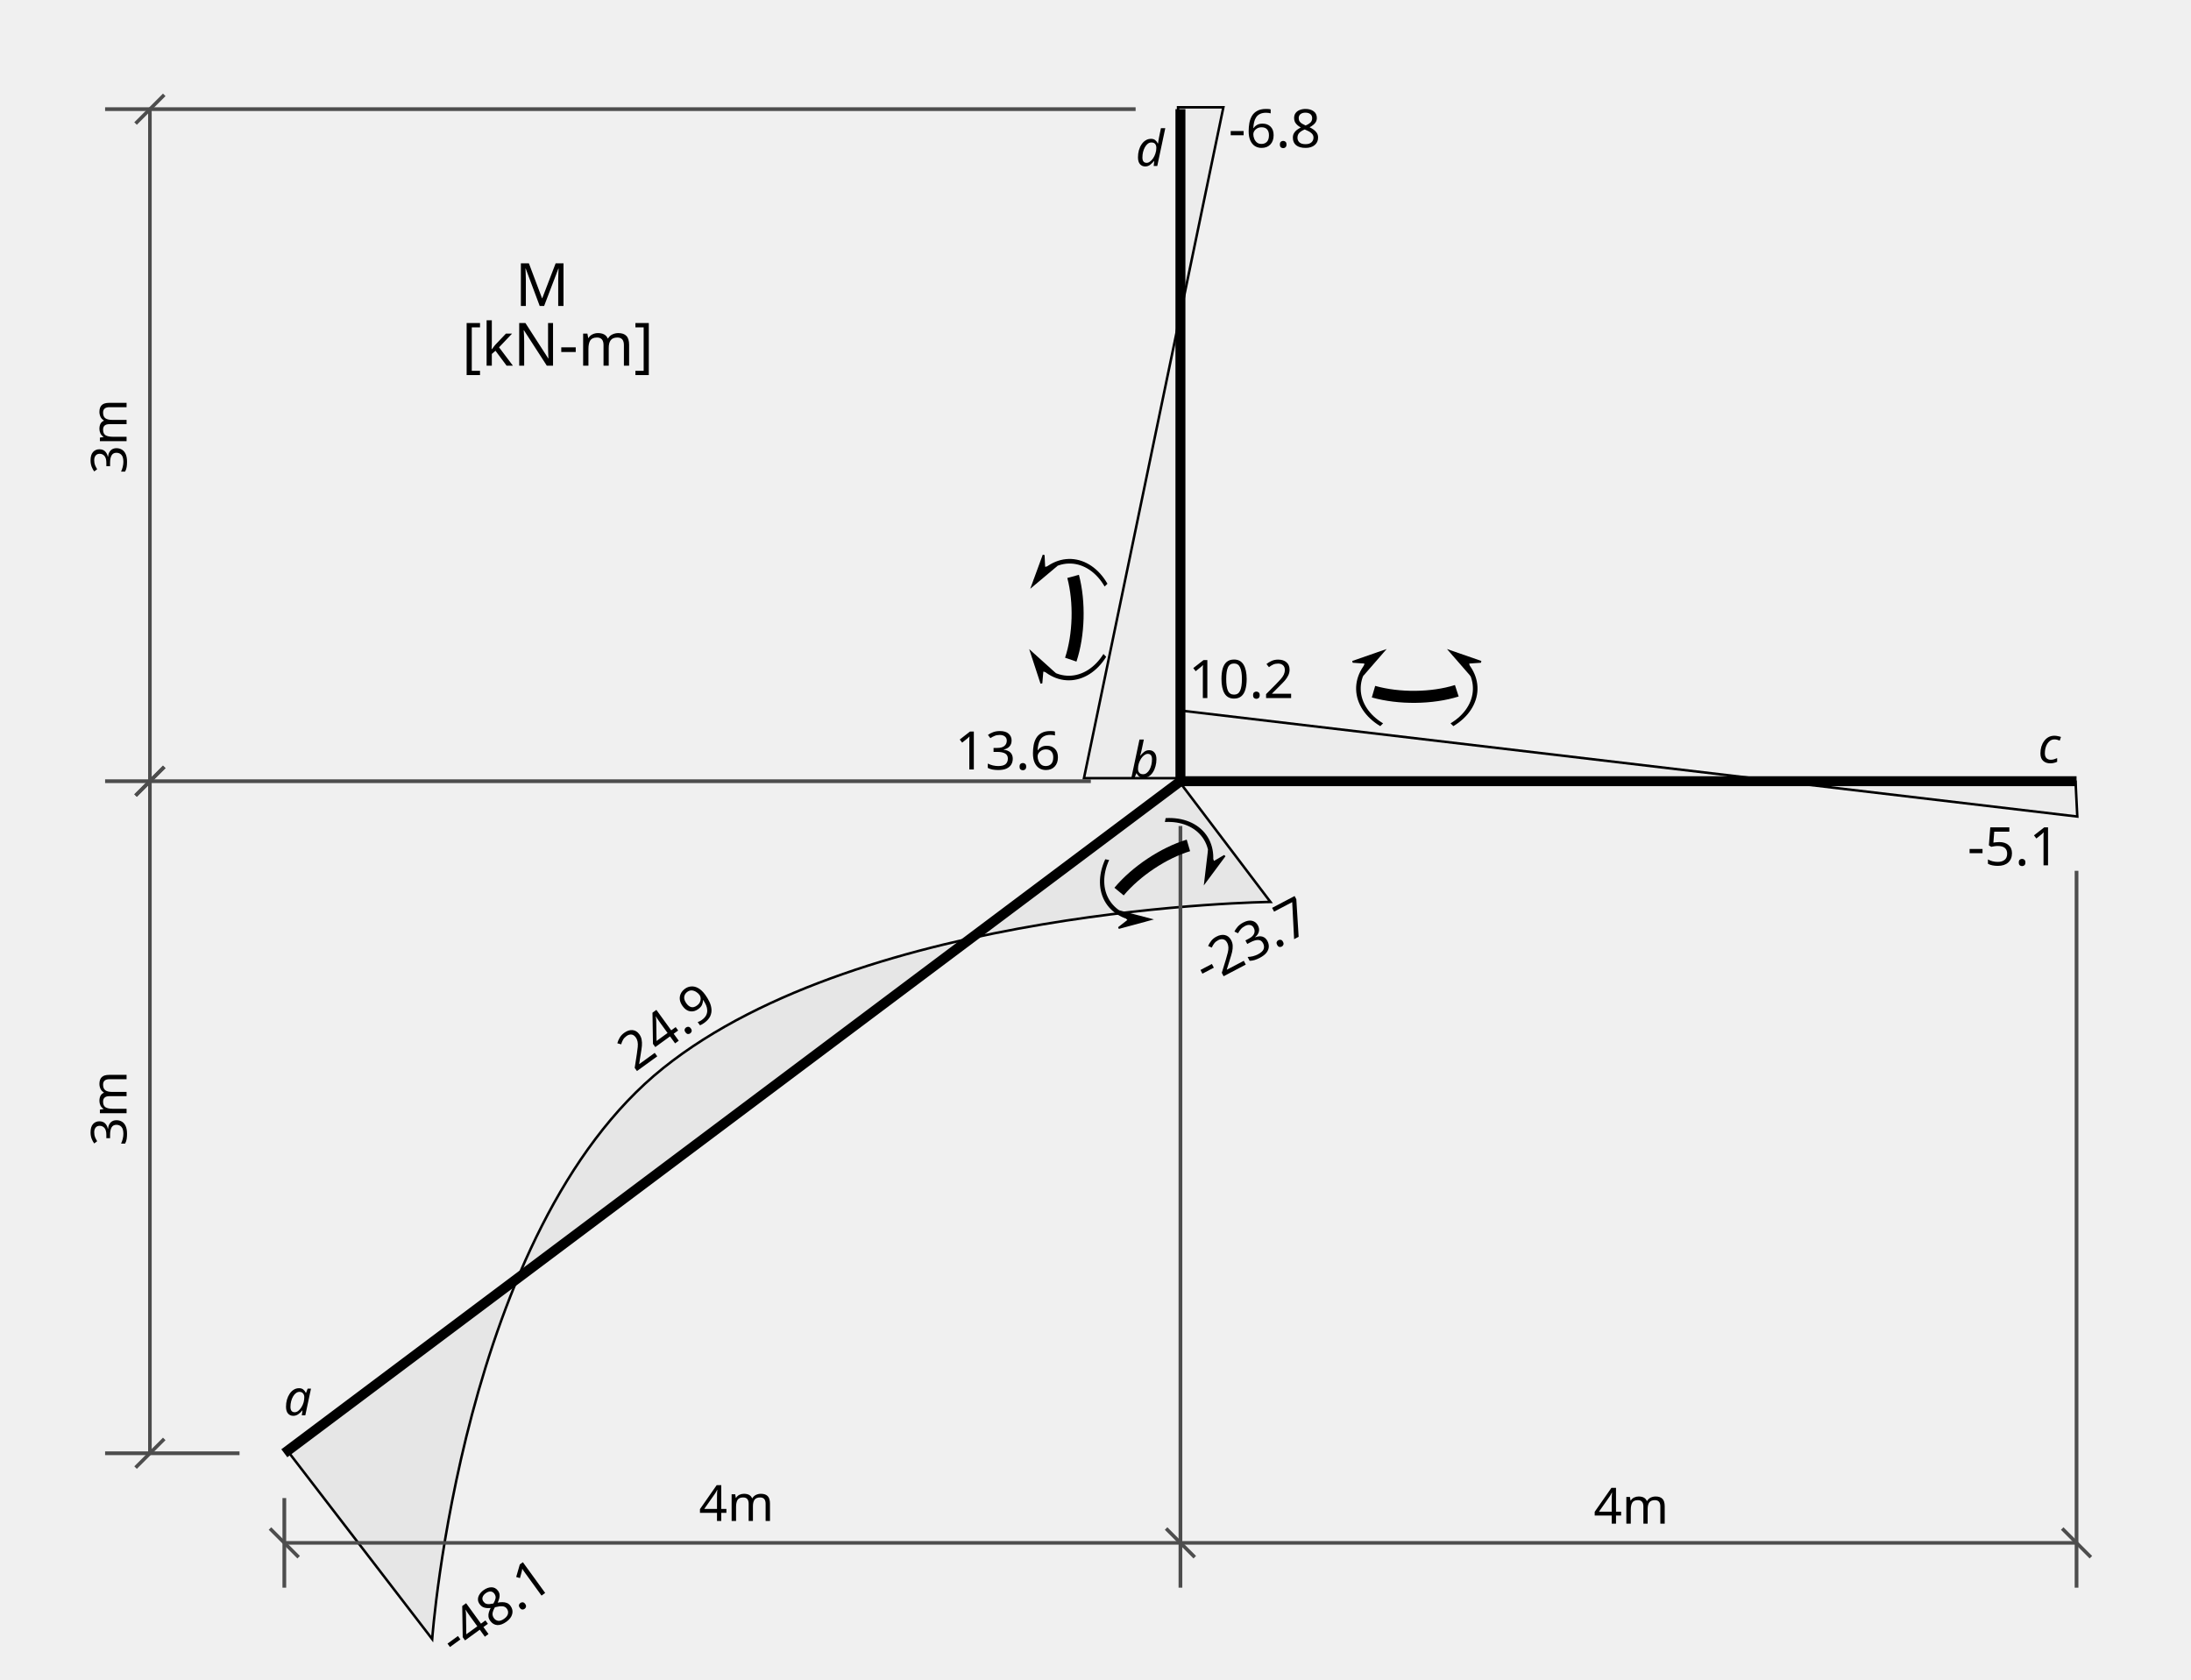
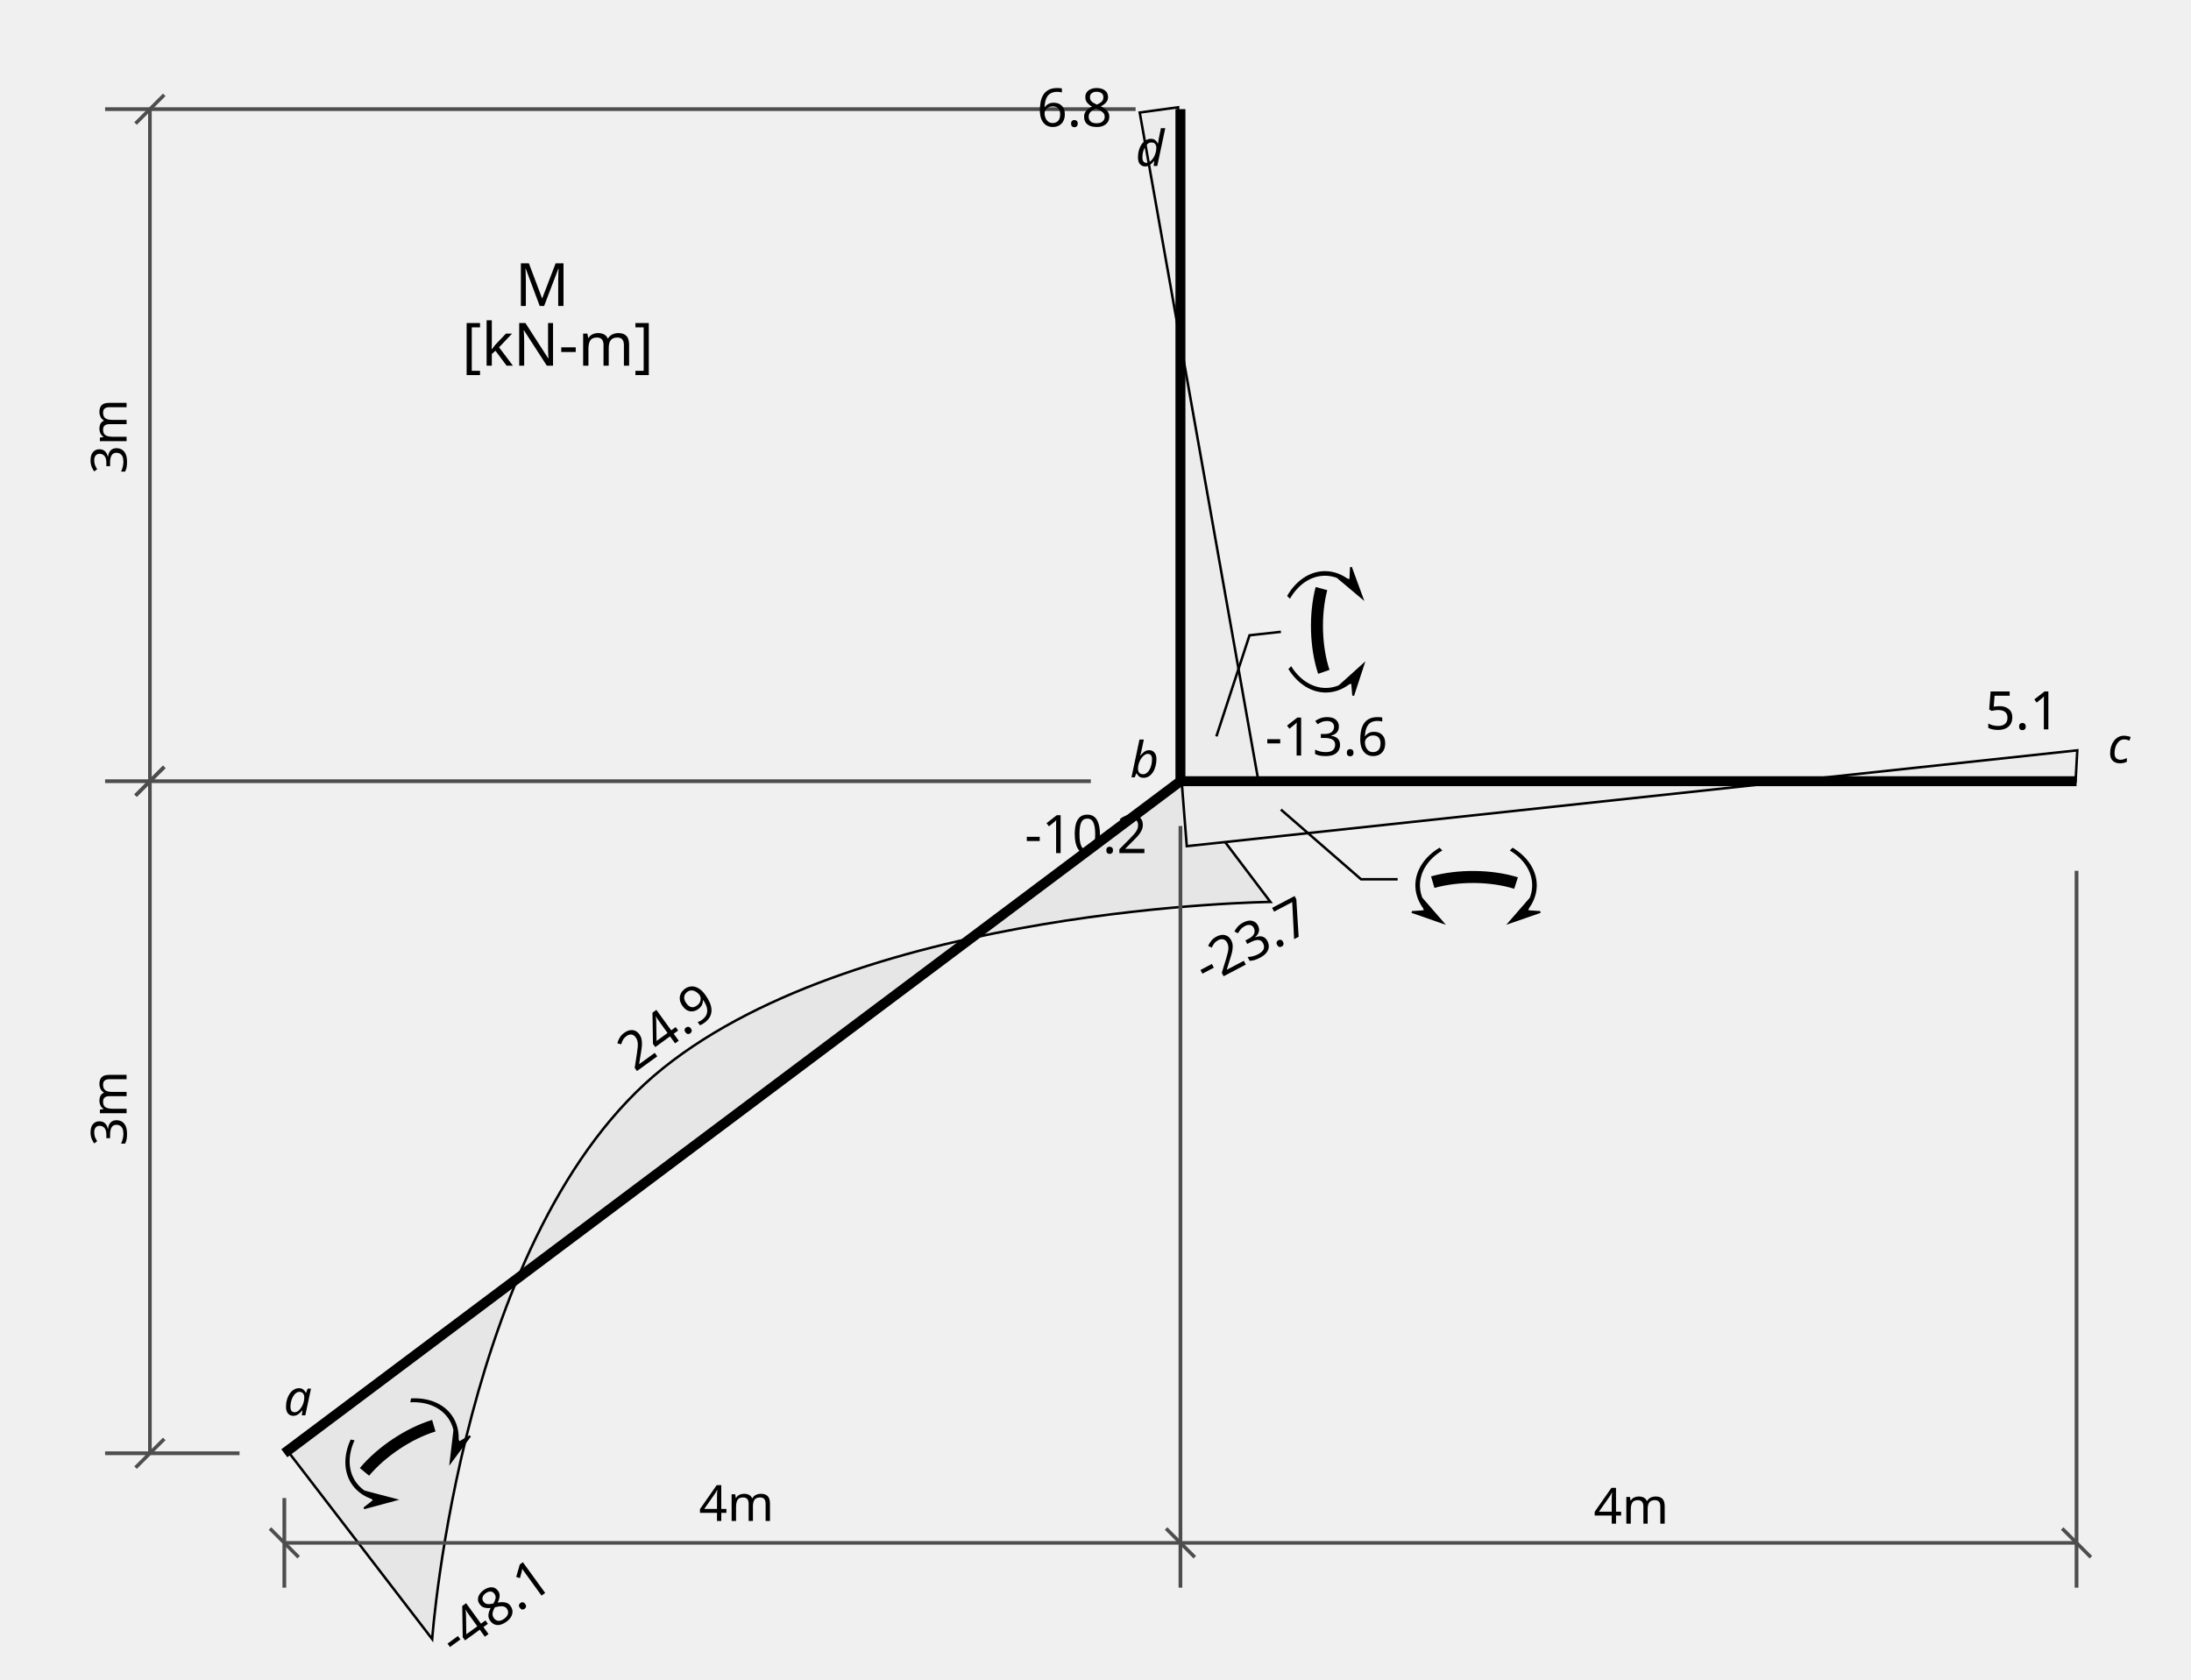
<svg xmlns="http://www.w3.org/2000/svg" width="440.102" height="337.299" id="svg2" version="1.1">
  <defs id="defs4">
    <marker orient="auto" refY="0" refX="0" id="DimensionTick" style="overflow:visible">
      <path d="M 0,0 8,8" style="stroke:#4d4d4d;stroke-width:1px;marker-start:none" transform="translate(-4,-4)" id="path6" />
    </marker>
    <marker orient="auto" refY="0" refX="0" id="TrussNodeS" markerUnits="userSpaceOnUse" style="overflow:visible">
      <circle cx="0" cy="0" r="3" style="fill:#ffffff;stroke:#000000;stroke-width:1" id="circle9" />
    </marker>
    <marker orient="auto" refY="0" refX="0" id="TrussNodeM" markerUnits="userSpaceOnUse" style="overflow:visible">
      <circle cx="0" cy="0" r="4" style="fill:#ffffff;stroke:#000000;stroke-width:1" id="circle12" />
    </marker>
    <pattern id="black-stripes-on-red" x="0" y="0" width="18" height="18" patternUnits="userSpaceOnUse">
      <path id="path3006" d="M 0,0 18,0 18,18 0,18 z" style="fill:#ff0000;stroke:none" />
      <path id="path3008" d="M 0,9 9,0 11,0 0,11 z" style="fill:#000000;stroke:none" />
      <path id="path5234" d="m 9,18 9,-9 0,2 -7,7 z" style="fill:#000000;stroke:none" />
    </pattern>
    <pattern patternUnits="userSpaceOnUse" width="36" height="83.375" patternTransform="translate(216,485.362)" id="pattern4380">
      <g id="g4376" transform="translate(-216,-485.362)">
        <polygon style="fill:#f0f0f0;stroke:none;visibility:visible" points="360,0 0,0 0,-12 360,-12 " class="dload" id="polygon3581-2" transform="matrix(0.1,0,0,6.75,216,566.362)" />
        <path style="fill:none;stroke:#000000;stroke-width:1.587;marker-end:url(#CLArrowEnd);visibility:visible" class="cload" d="m 234,485.362 0,78.625" id="path3627-7" />
      </g>
    </pattern>
    <marker refY="3" refX="7" viewBox="0 0 10 6" orient="auto" markerHeight="6" markerWidth="10" markerUnits="userSpaceOnUse" id="CLArrowEnd">
      <path id="path3451" d="M 0,0 10,3 0,6 2,3 z" />
    </marker>
    <marker orient="auto" refY="0" refX="0" id="Arrow1Send" style="overflow:visible">
      <path id="path3878" d="M 0,0 5,-5 -12.5,0 5,5 0,0 z" style="fill-rule:evenodd;stroke:#000000;stroke-width:1pt;marker-start:none" transform="matrix(-0.2,0,0,-0.2,-1.2,0)" />
    </marker>
    <marker orient="auto" refY="0" refX="0" id="Arrow1Mstart" style="overflow:visible">
      <path id="path14708" d="M 0,0 5,-5 -12.5,0 5,5 Z" style="fill-rule:evenodd;stroke:#000000;stroke-width:1pt;marker-start:none" transform="matrix(0.4,0,0,0.4,4,0)" />
    </marker>
    <marker orient="auto" refY="0" refX="0" id="marker626" style="overflow:visible">
      <path id="path624" d="M 0,0 5,-5 -12.5,0 5,5 Z" style="fill-rule:evenodd;stroke:#000000;stroke-width:1pt;marker-start:none" transform="matrix(0.4,0,0,0.4,4,0)" />
    </marker>
    <marker orient="auto" refY="0" refX="0" id="Arrow1Mend" style="overflow:visible">
      <path id="path14711" d="M 0,0 5,-5 -12.5,0 5,5 Z" style="fill-rule:evenodd;stroke:#000000;stroke-width:1pt;marker-start:none" transform="matrix(-0.4,0,0,-0.4,-4,0)" />
    </marker>
    <marker orient="auto" refY="0" refX="0" id="marker784" style="overflow:visible">
      <path id="path782" d="M 0,0 5,-5 -12.5,0 5,5 Z" style="fill-rule:evenodd;stroke:#000000;stroke-width:1pt;marker-start:none" transform="matrix(-0.4,0,0,-0.4,-4,0)" />
    </marker>
    <marker orient="auto" refY="0" refX="0" id="Arrow1Mend-3" style="overflow:visible">
      <path id="path14711-6" d="M 0,0 5,-5 -12.5,0 5,5 Z" style="fill-rule:evenodd;stroke:#000000;stroke-width:1pt;marker-start:none" transform="matrix(-0.4,0,0,-0.4,-4,0)" />
    </marker>
    <marker orient="auto" refY="0" refX="0" id="marker784-7" style="overflow:visible">
      <path id="path782-5" d="M 0,0 5,-5 -12.5,0 5,5 Z" style="fill-rule:evenodd;stroke:#000000;stroke-width:1pt;marker-start:none" transform="matrix(-0.4,0,0,-0.4,-4,0)" />
    </marker>
    <marker orient="auto" refY="0" refX="0" id="Arrow1Mend-9" style="overflow:visible">
      <path id="path14711-1" d="M 0,0 5,-5 -12.5,0 5,5 Z" style="fill-rule:evenodd;stroke:#000000;stroke-width:1pt;marker-start:none" transform="matrix(-0.4,0,0,-0.4,-4,0)" />
    </marker>
    <marker orient="auto" refY="0" refX="0" id="marker842" style="overflow:visible">
      <path id="path840" d="M 0,0 5,-5 -12.5,0 5,5 Z" style="fill-rule:evenodd;stroke:#000000;stroke-width:1pt;marker-start:none" transform="matrix(-0.4,0,0,-0.4,-4,0)" />
    </marker>
  </defs>
  <g id="layer1" transform="translate(-167.8884,-175.4385)">
    <path style="color:#000000;clip-rule:nonzero;display:inline;overflow:visible;visibility:visible;opacity:1;isolation:auto;mix-blend-mode:normal;color-interpolation:sRGB;color-interpolation-filters:linearRGB;solid-color:#000000;solid-opacity:1;fill:#e6e6e6;fill-opacity:1;fill-rule:evenodd;stroke:#000000;stroke-width:0.5;stroke-linecap:butt;stroke-linejoin:miter;stroke-miterlimit:4;stroke-dasharray:none;stroke-dashoffset:0;stroke-opacity:1;color-rendering:auto;image-rendering:auto;shape-rendering:auto;text-rendering:auto;enable-background:accumulate" d="m 404.524,332.11 18.553,24.504 c 0,0 -81.508,0.914 -121.987,33.386 -40.479,32.472 -46.389,114.686 -46.389,114.686 l -29.054,-37.806 z" id="path746" />
-     <path style="color:#000000;clip-rule:nonzero;display:inline;overflow:visible;visibility:visible;opacity:1;isolation:auto;mix-blend-mode:normal;color-interpolation:sRGB;color-interpolation-filters:linearRGB;solid-color:#000000;solid-opacity:1;fill:#ececec;fill-opacity:1;fill-rule:evenodd;stroke:#000000;stroke-width:0.5;stroke-linecap:butt;stroke-linejoin:miter;stroke-miterlimit:4;stroke-dasharray:none;stroke-dashoffset:0;stroke-opacity:1;color-rendering:auto;image-rendering:auto;shape-rendering:auto;text-rendering:auto;enable-background:accumulate" d="m 405.224,331.76 -19.603,10e-6 28.004,-134.77 h -9.101 z" id="path744" />
-     <path style="color:#000000;clip-rule:nonzero;display:inline;overflow:visible;visibility:visible;opacity:1;isolation:auto;mix-blend-mode:normal;color-interpolation:sRGB;color-interpolation-filters:linearRGB;solid-color:#000000;solid-opacity:1;fill:#ececec;fill-opacity:1;fill-rule:evenodd;stroke:#000000;stroke-width:0.5;stroke-linecap:butt;stroke-linejoin:miter;stroke-miterlimit:4;stroke-dasharray:none;stroke-dashoffset:0;stroke-opacity:1;color-rendering:auto;image-rendering:auto;shape-rendering:auto;text-rendering:auto;enable-background:accumulate" d="m 404.524,318.108 180.627,21.353 -0.35,-7.001 -179.577,-0.35 z" id="path742" />
+     <path style="color:#000000;clip-rule:nonzero;display:inline;overflow:visible;visibility:visible;opacity:1;isolation:auto;mix-blend-mode:normal;color-interpolation:sRGB;color-interpolation-filters:linearRGB;solid-color:#000000;solid-opacity:1;fill:#ececec;fill-opacity:1;fill-rule:evenodd;stroke:#000000;stroke-width:0.5;stroke-linecap:butt;stroke-linejoin:miter;stroke-miterlimit:4;stroke-dasharray:none;stroke-dashoffset:0;stroke-opacity:1;color-rendering:auto;image-rendering:auto;shape-rendering:auto;text-rendering:auto;enable-background:accumulate" d="m 405.224,331.76 15.402,0.35 -23.804,-134.07 7.701,-1.05 z" id="path744" />
+     <path style="color:#000000;clip-rule:nonzero;display:inline;overflow:visible;visibility:visible;opacity:1;isolation:auto;mix-blend-mode:normal;color-interpolation:sRGB;color-interpolation-filters:linearRGB;solid-color:#000000;solid-opacity:1;fill:#ececec;fill-opacity:1;fill-rule:evenodd;stroke:#000000;stroke-width:0.5;stroke-linecap:butt;stroke-linejoin:miter;stroke-miterlimit:4;stroke-dasharray:none;stroke-dashoffset:0;stroke-opacity:1;color-rendering:auto;image-rendering:auto;shape-rendering:auto;text-rendering:auto;enable-background:accumulate" d="m 406.274,345.412 178.877,-19.253 -0.35,6.301 -179.577,-0.35 z" id="path742" />
    <path style="fill:none;stroke:#000000;stroke-width:2;stroke-linecap:butt;stroke-linejoin:miter;stroke-miterlimit:4;stroke-opacity:1;stroke-dasharray:none;stroke-dashoffset:0" d="m 225,405 180,-135 180,0" id="path3005" transform="translate(0,62.362)" />
    <path style="fill:none;stroke:#4d4d4d;stroke-width:0.75;stroke-linecap:butt;stroke-linejoin:miter;stroke-miterlimit:4;stroke-opacity:1;stroke-dasharray:none;stroke-dashoffset:0" d="m 225,414 0,18" id="path3447" transform="translate(0,62.362)" />
    <path style="fill:none;stroke:#4d4d4d;stroke-width:0.75;stroke-linecap:butt;stroke-linejoin:miter;stroke-miterlimit:4;stroke-opacity:1;stroke-dasharray:none;stroke-dashoffset:0" d="m 405,279 0,153" id="path3449" transform="translate(0,62.362)" />
    <path style="fill:none;stroke:#4d4d4d;stroke-width:0.75;stroke-linecap:butt;stroke-linejoin:miter;stroke-miterlimit:4;stroke-opacity:1;stroke-dasharray:none;stroke-dashoffset:0" d="m 585,288 0,144" id="path3452" transform="translate(0,62.362)" />
    <path style="fill:none;stroke:#4d4d4d;stroke-width:0.72;stroke-linecap:butt;stroke-linejoin:miter;stroke-miterlimit:4;stroke-opacity:1;stroke-dasharray:none;stroke-dashoffset:0;marker-start:url(#DimensionTick);marker-mid:url(#DimensionTick);marker-end:url(#DimensionTick)" d="m 225,423 180,0 180,0" id="path3454" transform="translate(0,62.362)" />
    <path style="fill:none;stroke:#4d4d4d;stroke-width:0.75;stroke-linecap:butt;stroke-linejoin:miter;stroke-miterlimit:4;stroke-opacity:1;stroke-dasharray:none;stroke-dashoffset:0" d="m 216,405 -27,0" id="path3456" transform="translate(0,62.362)" />
    <path style="fill:none;stroke:#4d4d4d;stroke-width:0.75;stroke-linecap:butt;stroke-linejoin:miter;stroke-miterlimit:4;stroke-opacity:1;stroke-dasharray:none;stroke-dashoffset:0" d="m 387,270 -198,0" id="path3458" transform="translate(0,62.362)" />
    <path style="fill:none;stroke:#4d4d4d;stroke-width:0.72;stroke-linecap:butt;stroke-linejoin:miter;stroke-miterlimit:4;stroke-opacity:1;stroke-dasharray:none;stroke-dashoffset:0;marker-start:url(#DimensionTick);marker-mid:url(#DimensionTick);marker-end:url(#DimensionTick)" d="m 198,270 0,135" id="path3460" transform="translate(0,62.362)" />
    <text xml:space="preserve" style="font-style:normal;font-variant:normal;font-weight:normal;font-stretch:normal;line-height:0%;font-family:Verdana;-inkscape-font-specification:Sans;text-align:start;letter-spacing:0px;word-spacing:0px;writing-mode:lr-tb;text-anchor:start;fill:#000000;fill-opacity:1;stroke:none" x="308.287" y="480.956" id="text4818">
      <tspan id="tspan4820" x="308.287" y="480.956" style="font-size:10px;line-height:1.25">4m</tspan>
    </text>
    <text xml:space="preserve" style="font-style:normal;font-variant:normal;font-weight:normal;font-stretch:normal;line-height:0%;font-family:Verdana;-inkscape-font-specification:Sans;text-align:start;letter-spacing:0px;word-spacing:0px;writing-mode:lr-tb;text-anchor:start;fill:#000000;fill-opacity:1;stroke:none" x="488.009" y="481.5" id="text4822">
      <tspan id="tspan4824" x="488.009" y="481.5" style="font-size:10px;line-height:1.25">4m</tspan>
    </text>
    <text xml:space="preserve" style="font-style:normal;font-variant:normal;font-weight:normal;font-stretch:normal;line-height:0%;font-family:Verdana;-inkscape-font-specification:Sans;text-align:start;letter-spacing:0px;word-spacing:0px;writing-mode:lr-tb;text-anchor:start;fill:#000000;fill-opacity:1;stroke:none" x="-405.616" y="193.31" id="text4826" transform="rotate(-90)">
      <tspan id="tspan4828" x="-405.616" y="193.31" style="font-size:10px;line-height:1.25">3m</tspan>
    </text>
    <text xml:space="preserve" style="font-style:italic;font-variant:normal;font-weight:normal;font-stretch:normal;line-height:0%;font-family:Verdana;-inkscape-font-specification:'Sans Italic';text-align:start;letter-spacing:0px;word-spacing:0px;writing-mode:lr-tb;text-anchor:start;fill:#000000;fill-opacity:1;stroke:none" x="224.854" y="459.747" id="text4830">
      <tspan id="tspan4832" x="224.854" y="459.747" style="font-size:10px;line-height:1.25">a</tspan>
    </text>
-     <text xml:space="preserve" style="font-style:italic;font-variant:normal;font-weight:normal;font-stretch:normal;line-height:0%;font-family:Verdana;-inkscape-font-specification:'Sans Italic';text-align:start;letter-spacing:0px;word-spacing:0px;writing-mode:lr-tb;text-anchor:start;fill:#000000;fill-opacity:1;stroke:none" x="577.262" y="328.68" id="text4838">
-       <tspan id="tspan4840" x="577.262" y="328.68" style="font-size:10px;line-height:1.25">c</tspan>
+     <text xml:space="preserve" style="font-style:italic;font-variant:normal;font-weight:normal;font-stretch:normal;line-height:0%;font-family:Verdana;-inkscape-font-specification:'Sans Italic';text-align:start;letter-spacing:0px;word-spacing:0px;writing-mode:lr-tb;text-anchor:start;fill:#000000;fill-opacity:1;stroke:none" x="591.262" y="328.68" id="text4838">
+       <tspan id="tspan4840" x="591.262" y="328.68" style="font-size:10px;line-height:1.25">c</tspan>
    </text>
    <path style="fill:none;stroke:#000000;stroke-width:2;stroke-linecap:butt;stroke-linejoin:miter;stroke-miterlimit:4;stroke-opacity:1;stroke-dasharray:none;stroke-dashoffset:0" d="m 234.636,-68.511 0,135" id="path8250" transform="translate(170.3637,265.8733)" />
    <path style="fill:none;stroke:#4d4d4d;stroke-width:0.75;stroke-linecap:butt;stroke-linejoin:miter;stroke-miterlimit:4;stroke-opacity:1;stroke-dasharray:none;stroke-dashoffset:0" d="m 225.636,-68.511 -207,0" id="path8279" transform="translate(170.3637,265.8733)" />
    <path id="path8281" d="m 198,197.372 0,135" style="fill:none;stroke:#4d4d4d;stroke-width:0.72;stroke-linecap:butt;stroke-linejoin:miter;stroke-miterlimit:4;stroke-opacity:1;stroke-dasharray:none;stroke-dashoffset:0;marker-start:url(#DimensionTick);marker-mid:url(#DimensionTick);marker-end:url(#DimensionTick)" />
    <text transform="rotate(-90)" id="text8283" y="193.31" x="-270.626" style="font-style:normal;font-variant:normal;font-weight:normal;font-stretch:normal;line-height:0%;font-family:Verdana;-inkscape-font-specification:Sans;text-align:start;letter-spacing:0px;word-spacing:0px;writing-mode:lr-tb;text-anchor:start;fill:#000000;fill-opacity:1;stroke:none" xml:space="preserve">
      <tspan y="193.31" x="-270.626" id="tspan8285" style="font-size:10px;line-height:1.25">3m</tspan>
    </text>
    <text xml:space="preserve" style="font-style:italic;font-variant:normal;font-weight:normal;font-stretch:normal;line-height:0%;font-family:Verdana;-inkscape-font-specification:'Sans Italic';text-align:start;letter-spacing:0px;word-spacing:0px;writing-mode:lr-tb;text-anchor:start;fill:#000000;fill-opacity:1;stroke:none" x="395.987" y="208.777" id="text8287">
      <tspan id="tspan8289" x="395.987" y="208.777" style="font-size:10px;line-height:1.25">d</tspan>
    </text>
    <text xml:space="preserve" style="font-style:italic;font-variant:normal;font-weight:normal;font-stretch:normal;line-height:0%;font-family:Verdana;-inkscape-font-specification:'Sans Italic';text-align:start;letter-spacing:0px;word-spacing:0px;writing-mode:lr-tb;text-anchor:start;fill:#000000;fill-opacity:1;stroke:none" x="394.882" y="331.585" id="text4834">
      <tspan id="tspan4836" x="394.882" y="331.585" style="font-size:10px;line-height:1.25">b</tspan>
    </text>
    <text xml:space="preserve" style="font-style:normal;font-variant:normal;font-weight:normal;font-stretch:normal;font-size:12px;line-height:12px;font-family:Verdana;-inkscape-font-specification:Verdana;text-align:center;letter-spacing:0px;word-spacing:0px;text-anchor:middle;fill:#000000;fill-opacity:1;stroke:none;stroke-width:1px;stroke-linecap:butt;stroke-linejoin:miter;stroke-opacity:1" x="287.722" y="236.895" id="text684">
      <tspan id="tspan682" x="287.722" y="236.895">M</tspan>
      <tspan x="287.722" y="248.895" id="tspan686">[kN-m]</tspan>
    </text>
-     <text xml:space="preserve" style="font-style:normal;font-variant:normal;font-weight:normal;font-stretch:normal;font-size:10.667px;line-height:10.667px;font-family:Verdana;-inkscape-font-specification:Verdana;letter-spacing:0px;word-spacing:0px;fill:#000000;fill-opacity:1;stroke:none;stroke-width:1px;stroke-linecap:butt;stroke-linejoin:miter;stroke-opacity:1" x="359.717" y="330.009" id="text750">
-       <tspan id="tspan748" x="359.717" y="330.009">13.6</tspan>
+     <text xml:space="preserve" style="font-style:normal;font-variant:normal;font-weight:normal;font-stretch:normal;font-size:10.667px;line-height:10.667px;font-family:Verdana;-inkscape-font-specification:Verdana;letter-spacing:0px;word-spacing:0px;fill:#000000;fill-opacity:1;stroke:none;stroke-width:1px;stroke-linecap:butt;stroke-linejoin:miter;stroke-opacity:1" x="422.027" y="327.209" id="text750">
+       <tspan id="tspan748" x="422.027" y="327.209">-13.6</tspan>
    </text>
-     <text xml:space="preserve" style="font-style:normal;font-variant:normal;font-weight:normal;font-stretch:normal;font-size:10.667px;line-height:10.667px;font-family:Verdana;-inkscape-font-specification:Verdana;letter-spacing:0px;word-spacing:0px;fill:#000000;fill-opacity:1;stroke:none;stroke-width:1px;stroke-linecap:butt;stroke-linejoin:miter;stroke-opacity:1" x="414.676" y="205.041" id="text754">
-       <tspan id="tspan752" x="414.676" y="205.041">-6.8</tspan>
+     <text xml:space="preserve" style="font-style:normal;font-variant:normal;font-weight:normal;font-stretch:normal;font-size:10.667px;line-height:10.667px;font-family:Verdana;-inkscape-font-specification:Verdana;letter-spacing:0px;word-spacing:0px;fill:#000000;fill-opacity:1;stroke:none;stroke-width:1px;stroke-linecap:butt;stroke-linejoin:miter;stroke-opacity:1" x="376.17" y="200.84" id="text754">
+       <tspan id="tspan752" x="376.17" y="200.84">6.8</tspan>
    </text>
-     <text xml:space="preserve" style="font-style:normal;font-variant:normal;font-weight:normal;font-stretch:normal;font-size:10.667px;line-height:10.667px;font-family:Verdana;-inkscape-font-specification:Verdana;letter-spacing:0px;word-spacing:0px;fill:#000000;fill-opacity:1;stroke:none;stroke-width:1px;stroke-linecap:butt;stroke-linejoin:miter;stroke-opacity:1" x="406.624" y="315.657" id="text758">
-       <tspan id="tspan756" x="406.624" y="315.657">10.2</tspan>
+     <text xml:space="preserve" style="font-style:normal;font-variant:normal;font-weight:normal;font-stretch:normal;font-size:10.667px;line-height:10.667px;font-family:Verdana;-inkscape-font-specification:Verdana;letter-spacing:0px;word-spacing:0px;fill:#000000;fill-opacity:1;stroke:none;stroke-width:1px;stroke-linecap:butt;stroke-linejoin:miter;stroke-opacity:1" x="373.72" y="346.812" id="text758">
+       <tspan id="tspan756" x="373.72" y="346.812">-10.2</tspan>
    </text>
-     <text xml:space="preserve" style="font-style:normal;font-variant:normal;font-weight:normal;font-stretch:normal;font-size:10.667px;line-height:10.667px;font-family:Verdana;-inkscape-font-specification:Verdana;letter-spacing:0px;word-spacing:0px;fill:#000000;fill-opacity:1;stroke:none;stroke-width:1px;stroke-linecap:butt;stroke-linejoin:miter;stroke-opacity:1" x="563.098" y="349.262" id="text762">
-       <tspan id="tspan760" x="563.098" y="349.262">-5.1</tspan>
+     <text xml:space="preserve" style="font-style:normal;font-variant:normal;font-weight:normal;font-stretch:normal;font-size:10.667px;line-height:10.667px;font-family:Verdana;-inkscape-font-specification:Verdana;letter-spacing:0px;word-spacing:0px;fill:#000000;fill-opacity:1;stroke:none;stroke-width:1px;stroke-linecap:butt;stroke-linejoin:miter;stroke-opacity:1" x="566.599" y="321.958" id="text762">
+       <tspan id="tspan760" x="566.599" y="321.958">5.1</tspan>
    </text>
    <text xml:space="preserve" style="font-style:normal;font-variant:normal;font-weight:normal;font-stretch:normal;font-size:10.667px;line-height:10.667px;font-family:Verdana;-inkscape-font-specification:Verdana;letter-spacing:0px;word-spacing:0px;fill:#000000;fill-opacity:1;stroke:none;stroke-width:1px;stroke-linecap:butt;stroke-linejoin:miter;stroke-opacity:1" x="189.259" y="521.382" id="text766" transform="rotate(-27.73809)">
      <tspan id="tspan764" x="189.259" y="521.382">-23.7</tspan>
    </text>
    <text xml:space="preserve" style="font-style:normal;font-variant:normal;font-weight:normal;font-stretch:normal;font-size:10.667px;line-height:10.667px;font-family:Verdana;-inkscape-font-specification:Verdana;letter-spacing:0px;word-spacing:0px;fill:#000000;fill-opacity:1;stroke:none;stroke-width:1px;stroke-linecap:butt;stroke-linejoin:miter;stroke-opacity:1" x="-88.592" y="563.91" id="text770" transform="rotate(-35.95255)">
      <tspan id="tspan768" x="-88.592" y="563.91">-48.1</tspan>
    </text>
-     <g style="display:inline" transform="matrix(0.6751509,-0.4600061,-0.4530799,-0.6649853,417.2576,1185.494)" id="g16124">
+     <g style="display:inline" transform="matrix(0.6751509,-0.4600061,-0.4530799,-0.6649853,265.6847,1302.061)" id="g16124">
      <path style="fill:none;stroke:#000000;stroke-width:3;stroke-linecap:butt;stroke-miterlimit:4;stroke-dasharray:none;stroke-dashoffset:0;stroke-opacity:1" id="path16126" d="m 568.321,870.398 a 18.351,8.245 0 0 1 -20.481,0.223" />
      <path style="fill:none;stroke:#000000;stroke-width:2.559;stroke-linecap:butt;stroke-miterlimit:4;stroke-dasharray:none;stroke-dashoffset:0;stroke-opacity:1;marker-start:none;marker-end:url(#Arrow1Mend)" id="path16128" d="m 479.47,941.094 a 34.84,33.511 0 0 1 -12.973,-25.414 34.84,33.511 0 0 1 11.891,-25.899" transform="matrix(0.4407414,0,0,0.3464633,338.5283,552.824)" />
      <path transform="matrix(-0.4407414,0,0,0.3464633,778.4517,552.824)" d="m 479.47,941.094 a 34.84,33.511 0 0 1 -12.973,-25.414 34.84,33.511 0 0 1 11.891,-25.899" id="path16130" style="fill:none;stroke:#000000;stroke-width:2.559;stroke-linecap:butt;stroke-miterlimit:4;stroke-dasharray:none;stroke-dashoffset:0;stroke-opacity:1;marker-start:none;marker-end:url(#Arrow1Mend)" />
    </g>
-     <g style="display:inline" transform="matrix(-0.01429007,0.8168416,0.8045425,0.01407491,-309.1801,-168.5326)" id="g16124-3">
+     <g style="display:inline" transform="matrix(0.01429007,0.8168416,-0.8045425,0.01407491,1125.952,-166.0822)" id="g16124-3">
      <path style="fill:none;stroke:#000000;stroke-width:3;stroke-linecap:butt;stroke-miterlimit:4;stroke-dasharray:none;stroke-dashoffset:0;stroke-opacity:1" id="path16126-5" d="m 568.321,870.398 a 18.351,8.245 0 0 1 -20.481,0.223" />
      <path style="fill:none;stroke:#000000;stroke-width:2.559;stroke-linecap:butt;stroke-miterlimit:4;stroke-dasharray:none;stroke-dashoffset:0;stroke-opacity:1;marker-start:none;marker-end:url(#Arrow1Mend-3)" id="path16128-6" d="m 479.47,941.094 a 34.84,33.511 0 0 1 -12.973,-25.414 34.84,33.511 0 0 1 11.891,-25.899" transform="matrix(0.4407414,0,0,0.3464633,338.5283,552.824)" />
      <path transform="matrix(-0.4407414,0,0,0.3464633,778.4517,552.824)" d="m 479.47,941.094 a 34.84,33.511 0 0 1 -12.973,-25.414 34.84,33.511 0 0 1 11.891,-25.899" id="path16130-2" style="fill:none;stroke:#000000;stroke-width:2.559;stroke-linecap:butt;stroke-miterlimit:4;stroke-dasharray:none;stroke-dashoffset:0;stroke-opacity:1;marker-start:none;marker-end:url(#Arrow1Mend-3)" />
    </g>
-     <g style="display:inline" id="g16119" transform="matrix(0.8169666,0,0,0.8046656,-3.786302,-386.1819)">
+     <g style="display:inline" id="g16119" transform="matrix(0.8169666,0,0,-0.8046656,8.115495,1053.202)">
      <path d="m 568.321,870.398 a 18.351,8.245 0 0 1 -20.481,0.223" id="path15507" style="fill:none;stroke:#000000;stroke-width:3;stroke-linecap:butt;stroke-miterlimit:4;stroke-dasharray:none;stroke-dashoffset:0;stroke-opacity:1" />
      <path transform="matrix(0.4407414,0,0,0.3464633,338.5283,552.824)" d="m 479.47,941.094 a 34.84,33.511 0 0 1 -12.973,-25.414 34.84,33.511 0 0 1 11.891,-25.899" id="path15511" style="fill:none;stroke:#000000;stroke-width:2.559;stroke-linecap:butt;stroke-miterlimit:4;stroke-dasharray:none;stroke-dashoffset:0;stroke-opacity:1;marker-start:none;marker-end:url(#Arrow1Mend-9)" />
      <path style="fill:none;stroke:#000000;stroke-width:2.559;stroke-linecap:butt;stroke-miterlimit:4;stroke-dasharray:none;stroke-dashoffset:0;stroke-opacity:1;marker-start:none;marker-end:url(#Arrow1Mend-9)" id="path16117" d="m 479.47,941.094 a 34.84,33.511 0 0 1 -12.973,-25.414 34.84,33.511 0 0 1 11.891,-25.899" transform="matrix(-0.4407414,0,0,0.3464633,778.4517,552.824)" />
    </g>
    <text transform="rotate(-35.95255)" id="text110" y="489.867" x="9.65" style="font-style:normal;font-variant:normal;font-weight:normal;font-stretch:normal;font-size:10.667px;line-height:10.667px;font-family:Verdana;-inkscape-font-specification:Verdana;letter-spacing:0px;word-spacing:0px;fill:#000000;fill-opacity:1;stroke:none;stroke-width:1px;stroke-linecap:butt;stroke-linejoin:miter;stroke-opacity:1" xml:space="preserve">
      <tspan y="489.867" x="9.65" id="tspan108">24.9</tspan>
    </text>
+     <path style="color:#000000;clip-rule:nonzero;display:inline;overflow:visible;visibility:visible;opacity:1;isolation:auto;mix-blend-mode:normal;color-interpolation:sRGB;color-interpolation-filters:linearRGB;solid-color:#000000;solid-opacity:1;fill:none;fill-opacity:1;fill-rule:evenodd;stroke:#000000;stroke-width:0.5;stroke-linecap:butt;stroke-linejoin:miter;stroke-miterlimit:4;stroke-dasharray:none;stroke-dashoffset:0;stroke-opacity:1;color-rendering:auto;image-rendering:auto;shape-rendering:auto;text-rendering:auto;enable-background:accumulate" d="m 425.177,338.061 16.102,14.002 h 7.351" id="path110" />
+     <path style="color:#000000;clip-rule:nonzero;display:inline;overflow:visible;visibility:visible;opacity:1;isolation:auto;mix-blend-mode:normal;color-interpolation:sRGB;color-interpolation-filters:linearRGB;solid-color:#000000;solid-opacity:1;fill:none;fill-opacity:1;fill-rule:evenodd;stroke:#000000;stroke-width:0.5;stroke-linecap:butt;stroke-linejoin:miter;stroke-miterlimit:4;stroke-dasharray:none;stroke-dashoffset:0;stroke-opacity:1;color-rendering:auto;image-rendering:auto;shape-rendering:auto;text-rendering:auto;enable-background:accumulate" d="m 412.225,323.358 6.651,-20.303 6.301,-0.7" id="path112" />
  </g>
</svg>
